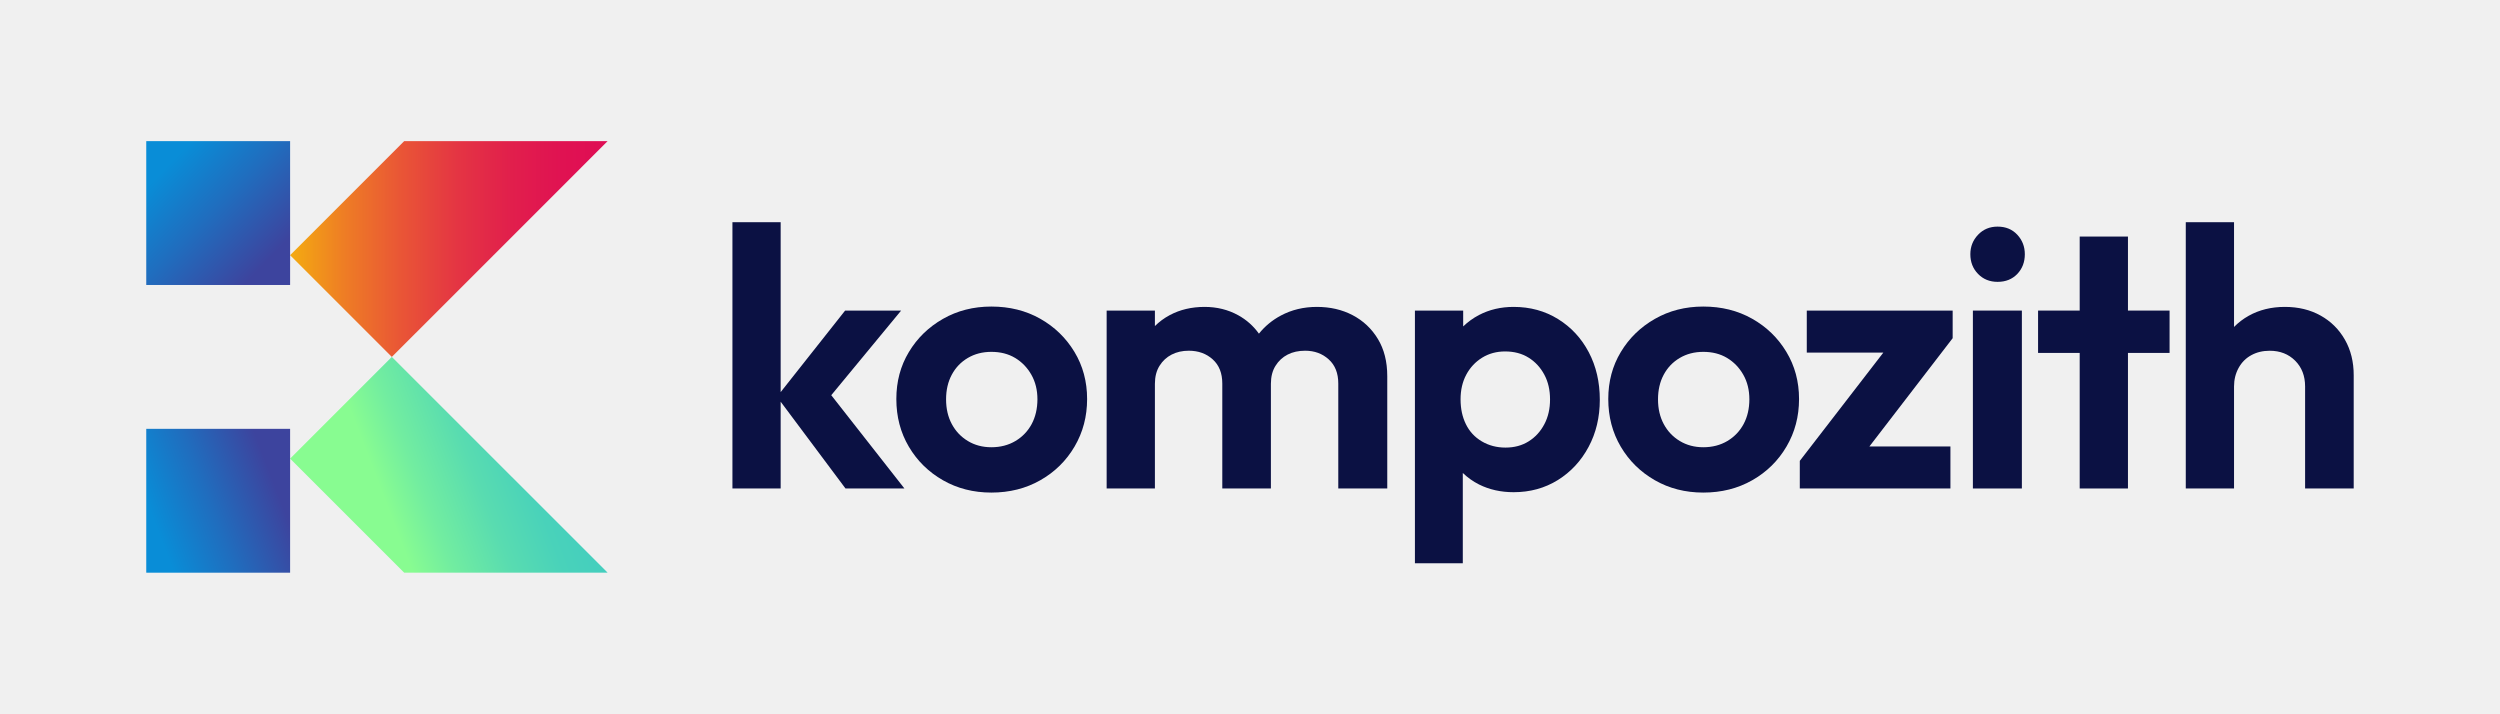
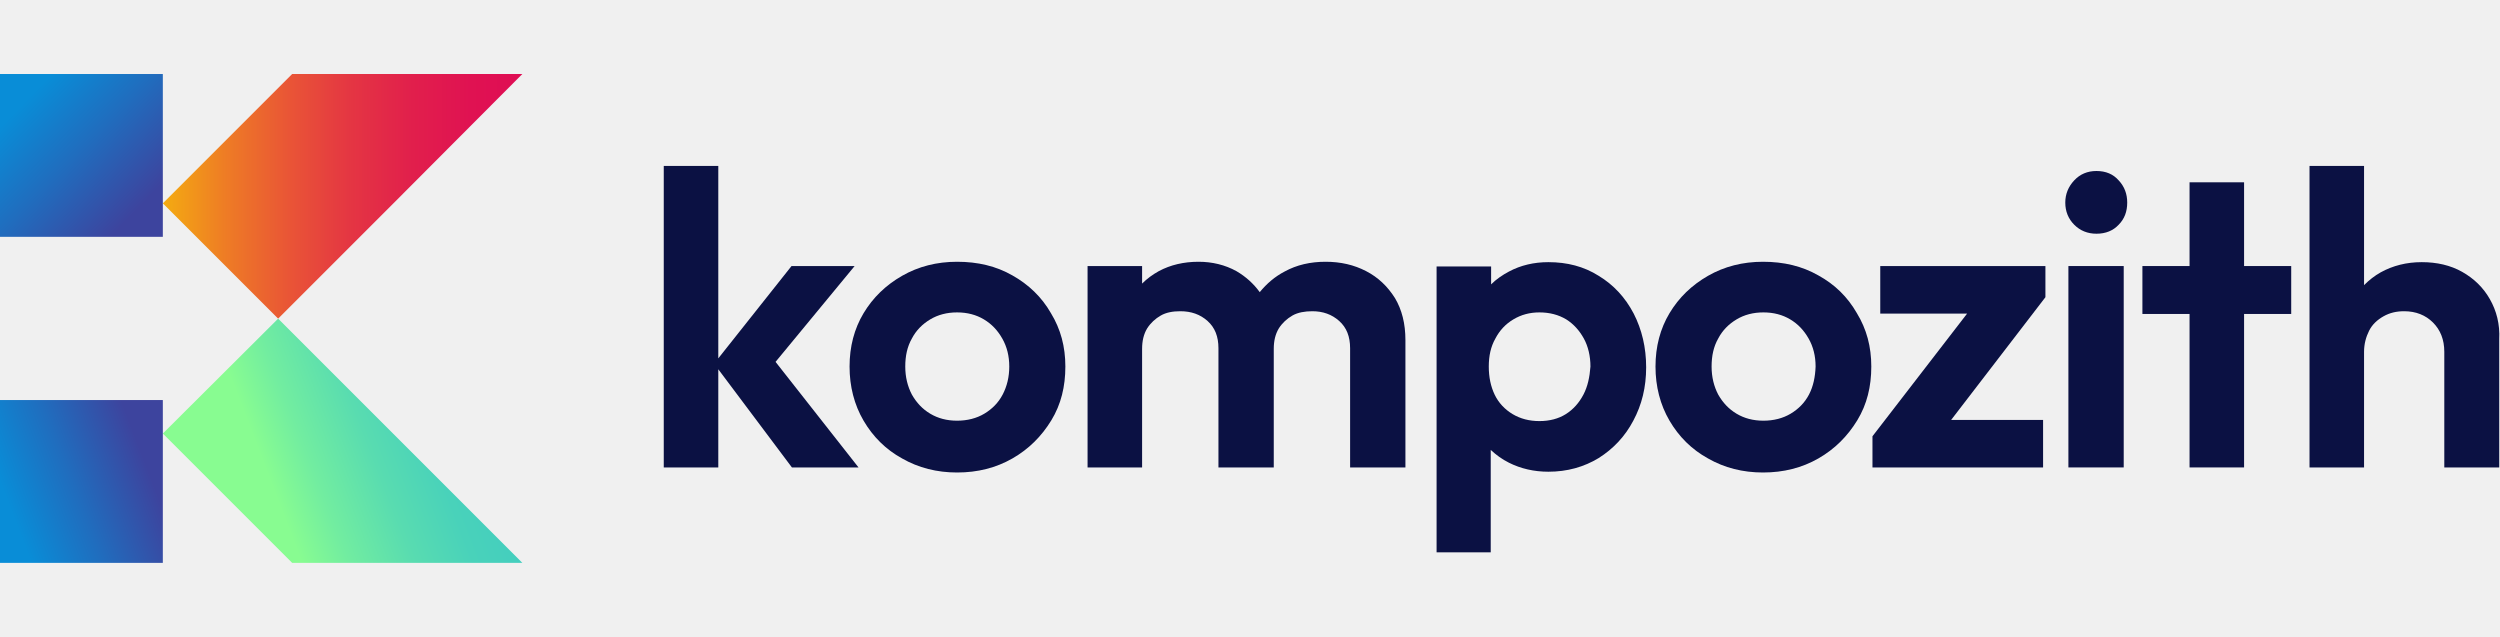
- <svg xmlns="http://www.w3.org/2000/svg" version="1.1" id="Calque_1" x="0px" y="0px" viewBox="0 0 726.79 207.51" style="enable-background:new 0 0 726.79 207.51;" xml:space="preserve">
+ <svg xmlns="http://www.w3.org/2000/svg" version="1.1" id="Calque_1" x="0px" y="0px" viewBox="0 0 641.8 163.5" style="enable-background:new 0 0 641.8 163.5;" xml:space="preserve">
  <style type="text/css">
- 	.st0{fill:#0B1143;}
- 	.st1{fill:url(#SVGID_1_);}
- 	.st2{fill:url(#SVGID_00000137823269881002099670000010547938805893047171_);}
- 	.st3{opacity:0.55;fill:url(#SVGID_00000082356540180231231500000000649942718037558432_);}
- 	.st4{opacity:0.55;fill:url(#SVGID_00000127025382788656295300000018297560100621530543_);}
- 	.st5{fill:url(#SVGID_00000106831573400821159530000009933302294351486115_);}
- 	.st6{opacity:0.55;fill:url(#SVGID_00000069379795217820567470000014278355648542897054_);}
- 	.st7{fill:url(#SVGID_00000098903282824202958780000016585367867267277479_);}
- 	.st8{fill:url(#SVGID_00000121990542195257336800000003535000762415560854_);}
- 	.st9{fill:url(#SVGID_00000152983249406705486680000000584089556436727940_);}
- 	.st10{fill:url(#SVGID_00000023257754550924617200000007586699606666581671_);}
- 	.st11{fill:url(#SVGID_00000061439513060900506720000018444870346335718795_);}
- 	.st12{fill:url(#SVGID_00000078757130170285858470000006717862227524633733_);}
- 	.st13{fill:url(#SVGID_00000072265683119721892330000006575366001039042466_);}
- 	.st14{fill:url(#SVGID_00000125563381169426803210000011624515093788935349_);}
- 	.st15{fill:url(#SVGID_00000142155349547220205140000001614400407495618203_);}
- 	.st16{opacity:0.55;fill:url(#SVGID_00000135669553598580183010000002517989716697850245_);}
- 	.st17{fill:#FFFFFF;}
- 	.st18{fill:#383838;}
- 	.st19{fill:url(#SVGID_00000162325723218170097720000009910984784835392907_);}
- 	.st20{fill:url(#SVGID_00000130647901898491565750000001673113126274326971_);}
- 	.st21{fill:url(#SVGID_00000014618425341681834080000005938961414462744456_);}
- 	.st22{fill:url(#SVGID_00000027575121240060203500000008930905323607128736_);}
- 	.st23{fill:url(#SVGID_00000006667417847009506260000008950177763591886220_);}
- 	.st24{fill:url(#SVGID_00000120559404911414005510000012666466218262614935_);}
- 	.st25{fill:url(#SVGID_00000008149737611730860670000011731523353056057788_);}
- 	.st26{fill:url(#SVGID_00000149367801385722702880000010562440335938039463_);}
- 	.st27{fill:url(#SVGID_00000039824858598550016120000011145398123746585757_);}
- 	.st28{fill:url(#SVGID_00000157289250168263707510000016809924636670291608_);}
- 	.st29{fill:url(#SVGID_00000108281150803619429830000013385861152830941569_);}
- 	.st30{fill:url(#SVGID_00000137827447196576206150000002591503345608606606_);}
- 	.st31{fill:url(#SVGID_00000179639764953258963880000006961801049815582115_);}
- 	.st32{fill:url(#SVGID_00000003074366017003515110000013798917182853197754_);}
- 	.st33{fill:url(#SVGID_00000140003164832293160320000003474769534408100502_);}
- 	.st34{fill:url(#SVGID_00000114067290899284732320000006915177648051431614_);}
- 	.st35{fill:url(#SVGID_00000114756838615888302340000010904212957759260856_);}
- 	.st36{fill:url(#SVGID_00000178182708035620364870000016378089840310886287_);}
- 	.st37{fill:url(#SVGID_00000070104130385229313140000003103320073575619500_);}
- 	.st38{fill:url(#SVGID_00000109019671911871621890000005411076624355837615_);}
- 	.st39{fill:url(#SVGID_00000124852939185662136270000004389839508075880383_);}
- 	.st40{fill:url(#SVGID_00000066503834708795983680000004778528674916932772_);}
- 	.st41{fill:url(#SVGID_00000143610823184878644590000005906516983010236863_);}
- 	.st42{fill:url(#SVGID_00000115491109485785499300000014577877076567266210_);}
- 	.st43{fill:url(#SVGID_00000160148294269032911160000005369245601906782348_);}
- 	.st44{fill:url(#SVGID_00000003095781256286499800000010731233497792858254_);}
- 	.st45{fill:url(#SVGID_00000030448558002461068090000010230053166157881263_);}
- 	.st46{fill:url(#SVGID_00000009550778891136019630000012075629197158971577_);}
- 	.st47{fill:url(#SVGID_00000096767855270054899900000002709988026201002419_);}
- 	.st48{fill:url(#SVGID_00000130610371156371301280000008953783571526970758_);}
- 	.st49{fill:url(#SVGID_00000127040666024158934980000017242557443385461168_);}
- 	.st50{fill:url(#SVGID_00000117641912731384671000000006004562130211486640_);}
- 	.st51{fill:url(#SVGID_00000061461085792977883720000013745004118433366409_);}
- 	.st52{fill:url(#SVGID_00000094582170364802960260000004809812557827243942_);}
- 	.st53{fill:url(#SVGID_00000022543894743974564040000003659724440013900218_);}
- 	.st54{fill:url(#SVGID_00000070108188447145659800000005498386725272503690_);}
- 	.st55{fill:url(#SVGID_00000117646459970594435420000010680345595301325473_);}
- 	.st56{fill:url(#SVGID_00000065761485764874370230000002906941599517472946_);}
- 	.st57{fill:url(#SVGID_00000002374908863621218370000017698873869930617487_);}
- 	.st58{fill:url(#SVGID_00000055696919999506586510000000759565801195221659_);}
+ 	.st0{fill:url(#SVGID_1_);}
+ 	.st1{fill:url(#SVGID_2_);}
+ 	.st2{fill:url(#SVGID_3_);}
+ 	.st3{fill:url(#SVGID_4_);}
+ 	.st4{fill:#0B1143;}
</style>
  <g>
-     <linearGradient id="SVGID_1_" gradientUnits="userSpaceOnUse" x1="84.339" y1="72.392" x2="176.641" y2="72.392">
+     <linearGradient id="SVGID_1_" gradientUnits="userSpaceOnUse" x1="41.82" y1="115.605" x2="134.12" y2="115.605" gradientTransform="matrix(1 0 0 -1 0 166)">
      <stop offset="0" style="stop-color:#F4AB11" />
      <stop offset="0.174" style="stop-color:#EE7C25" />
      <stop offset="0.351" style="stop-color:#E95536" />
      <stop offset="0.526" style="stop-color:#E43543" />
      <stop offset="0.695" style="stop-color:#E11F4C" />
      <stop offset="0.856" style="stop-color:#E01252" />
      <stop offset="1" style="stop-color:#DF0D54" />
    </linearGradient>
-     <polygon class="st1" points="176.64,41.03 143.48,74.19 113.91,103.76 113.91,103.76 84.34,74.19 117.5,41.03  " />
-     <linearGradient id="SVGID_00000119829823572575167380000008937278912665691276_" gradientUnits="userSpaceOnUse" x1="92.766" y1="155.278" x2="162.119" y2="128.655">
+     <polygon class="st0" points="134.1,19 101,52.2 71.4,81.8 71.4,81.8 41.8,52.2 75,19  " />
+     <linearGradient id="SVGID_2_" gradientUnits="userSpaceOnUse" x1="50.245" y1="32.723" x2="119.6" y2="59.346" gradientTransform="matrix(1 0 0 -1 0 166)">
      <stop offset="0.288" style="stop-color:#88FC91" />
      <stop offset="0.437" style="stop-color:#72EDA0" />
      <stop offset="0.65" style="stop-color:#59DCB0" />
      <stop offset="0.844" style="stop-color:#49D2BA" />
      <stop offset="1" style="stop-color:#44CEBE" />
    </linearGradient>
-     <polygon style="fill:url(#SVGID_00000119829823572575167380000008937278912665691276_);" points="176.64,166.48 117.5,166.48    84.34,133.33 113.91,103.76 113.91,103.76  " />
-     <linearGradient id="SVGID_00000160877003667278538670000010221286678540050591_" gradientUnits="userSpaceOnUse" x1="42.161" y1="41.398" x2="84.698" y2="82.475">
+     <polygon class="st1" points="134.1,144.5 75,144.5 41.8,111.3 71.4,81.8 71.4,81.8  " />
+     <linearGradient id="SVGID_3_" gradientUnits="userSpaceOnUse" x1="-0.358" y1="146.599" x2="42.178" y2="105.521" gradientTransform="matrix(1 0 0 -1 0 166)">
      <stop offset="0.16" style="stop-color:#098DD7" />
      <stop offset="0.477" style="stop-color:#206DBE" />
      <stop offset="0.837" style="stop-color:#3D449E" />
    </linearGradient>
-     <rect x="42.52" y="41.03" style="fill:url(#SVGID_00000160877003667278538670000010221286678540050591_);" width="41.82" height="41.82" />
-     <linearGradient id="SVGID_00000109750315371131364650000011669760235441969333_" gradientUnits="userSpaceOnUse" x1="37.098" y1="155.683" x2="87.538" y2="136.321">
+     <rect y="19" class="st2" width="41.8" height="41.8" />
+     <linearGradient id="SVGID_4_" gradientUnits="userSpaceOnUse" x1="-5.42" y1="32.313" x2="45.021" y2="51.675" gradientTransform="matrix(1 0 0 -1 0 166)">
      <stop offset="0.16" style="stop-color:#098DD7" />
      <stop offset="0.477" style="stop-color:#206DBE" />
      <stop offset="0.837" style="stop-color:#3D449E" />
    </linearGradient>
-     <rect x="42.52" y="124.67" style="fill:url(#SVGID_00000109750315371131364650000011669760235441969333_);" width="41.82" height="41.82" />
+     <rect y="102.7" class="st3" width="41.8" height="41.8" />
    <g>
      <g>
-         <polygon class="st0" points="261.97,90.29 245.69,90.29 226.95,113.99 226.95,64.59 212.93,64.59 212.93,142.01 226.95,142.01      226.95,116.78 245.8,142.01 262.93,142.01 241.66,114.89    " />
-         <path class="st0" d="M302.39,92.65c-4.18-2.36-8.91-3.53-14.19-3.53c-5.21,0-9.9,1.2-14.08,3.59c-4.18,2.39-7.48,5.6-9.9,9.64     c-2.43,4.03-3.64,8.58-3.64,13.65c0,5.14,1.21,9.76,3.64,13.87c2.43,4.11,5.73,7.35,9.9,9.74c4.18,2.39,8.87,3.59,14.08,3.59     c5.28,0,10.03-1.19,14.24-3.59c4.21-2.39,7.53-5.66,9.96-9.8c2.43-4.14,3.64-8.74,3.64-13.81c0-5.07-1.23-9.64-3.69-13.71     C309.88,98.21,306.56,95,302.39,92.65z M299.93,123.27c-1.11,2.07-2.68,3.71-4.71,4.93c-2.04,1.21-4.37,1.82-7.01,1.82     c-2.57,0-4.86-0.61-6.85-1.82c-2-1.21-3.55-2.85-4.66-4.93c-1.11-2.07-1.66-4.46-1.66-7.17c0-2.71,0.55-5.1,1.66-7.17     c1.11-2.07,2.66-3.69,4.66-4.87c2-1.18,4.28-1.77,6.85-1.77c2.64,0,4.94,0.59,6.91,1.77c1.96,1.18,3.53,2.8,4.71,4.87     c1.18,2.07,1.77,4.46,1.77,7.17C301.59,118.81,301.03,121.2,299.93,123.27z" />
-         <path class="st0" d="M393.24,91.63c-3.07-1.61-6.53-2.41-10.39-2.41c-3.86,0-7.35,0.84-10.49,2.52c-2.5,1.33-4.62,3.09-6.37,5.26     c-1.6-2.23-3.61-4.03-6.05-5.37c-2.93-1.61-6.18-2.41-9.74-2.41c-3.78,0-7.17,0.8-10.17,2.41c-1.61,0.86-3.03,1.92-4.28,3.16     v-4.5h-14.03v51.72h14.03V111.6c0-2.07,0.44-3.82,1.34-5.25c0.89-1.43,2.07-2.52,3.53-3.27c1.46-0.75,3.12-1.12,4.98-1.12     c2.78,0,5.1,0.84,6.96,2.52c1.86,1.68,2.78,4.02,2.78,7.01v30.52h14.13V111.6c0-2.07,0.44-3.82,1.34-5.25     c0.89-1.43,2.07-2.52,3.53-3.27c1.46-0.75,3.16-1.12,5.09-1.12c2.71,0,5,0.84,6.85,2.52c1.86,1.68,2.78,4.02,2.78,7.01v30.52     h14.24v-32.66c0-4.21-0.91-7.82-2.73-10.81C398.76,95.54,396.31,93.24,393.24,91.63z" />
-         <path class="st0" d="M452.94,92.75c-3.82-2.36-8.12-3.53-12.9-3.53c-3.71,0-7.07,0.79-10.07,2.36c-1.74,0.91-3.26,2.03-4.6,3.32     v-4.6h-14.03v73.45h13.92v-26.25c1.37,1.31,2.92,2.44,4.71,3.34c3,1.5,6.35,2.25,10.07,2.25c4.78,0,9.06-1.18,12.85-3.53     c3.78-2.36,6.76-5.57,8.94-9.64c2.18-4.07,3.26-8.64,3.26-13.71c0-5.14-1.07-9.74-3.21-13.81     C459.73,98.32,456.75,95.11,452.94,92.75z M448.97,123.32c-1.11,2.11-2.62,3.77-4.55,4.98c-1.93,1.22-4.18,1.82-6.75,1.82     s-4.87-0.61-6.91-1.82c-2.04-1.21-3.57-2.87-4.6-4.98c-1.04-2.1-1.55-4.51-1.55-7.23c0-2.71,0.55-5.1,1.66-7.17     c1.11-2.07,2.64-3.71,4.6-4.93c1.96-1.21,4.19-1.82,6.69-1.82c2.64,0,4.93,0.61,6.85,1.82c1.93,1.21,3.44,2.86,4.55,4.93     c1.11,2.07,1.66,4.46,1.66,7.17C450.63,118.81,450.08,121.22,448.97,123.32z" />
-         <path class="st0" d="M509.36,92.65c-4.18-2.36-8.91-3.53-14.19-3.53c-5.21,0-9.9,1.2-14.08,3.59c-4.18,2.39-7.48,5.6-9.9,9.64     c-2.43,4.03-3.64,8.58-3.64,13.65c0,5.14,1.21,9.76,3.64,13.87c2.43,4.11,5.73,7.35,9.9,9.74c4.17,2.39,8.87,3.59,14.08,3.59     c5.28,0,10.03-1.19,14.24-3.59c4.21-2.39,7.53-5.66,9.96-9.8c2.43-4.14,3.64-8.74,3.64-13.81c0-5.07-1.23-9.64-3.69-13.71     C516.86,98.21,513.54,95,509.36,92.65z M506.9,123.27c-1.11,2.07-2.68,3.71-4.71,4.93c-2.04,1.21-4.37,1.82-7.01,1.82     c-2.57,0-4.85-0.61-6.85-1.82c-2-1.21-3.55-2.85-4.66-4.93c-1.11-2.07-1.66-4.46-1.66-7.17c0-2.71,0.55-5.1,1.66-7.17     c1.11-2.07,2.66-3.69,4.66-4.87c2-1.18,4.28-1.77,6.85-1.77c2.64,0,4.94,0.59,6.91,1.77c1.96,1.18,3.53,2.8,4.71,4.87     c1.18,2.07,1.77,4.46,1.77,7.17C508.56,118.81,508.01,121.2,506.9,123.27z" />
-         <polygon class="st0" points="525.26,102.5 547.52,102.5 523.23,133.98 523.23,142.01 567.02,142.01 567.02,129.8 543.46,129.8      567.67,98.32 567.67,90.29 525.26,90.29    " />
-         <rect x="573.55" y="90.29" class="st0" width="14.24" height="51.72" />
-         <path class="st0" d="M580.73,65.88c-2.29,0-4.18,0.79-5.67,2.36c-1.5,1.57-2.25,3.46-2.25,5.67c0,2.29,0.75,4.2,2.25,5.73     c1.5,1.54,3.39,2.3,5.67,2.3c2.36,0,4.26-0.77,5.73-2.3c1.46-1.53,2.19-3.44,2.19-5.73c0-2.21-0.73-4.1-2.19-5.67     C584.99,66.66,583.08,65.88,580.73,65.88z" />
-         <polygon class="st0" points="618.63,68.77 604.6,68.77 604.6,90.29 592.5,90.29 592.5,102.6 604.6,102.6 604.6,142.01      618.63,142.01 618.63,102.6 630.73,102.6 630.73,90.29 618.63,90.29    " />
-         <path class="st0" d="M681.7,98.75c-1.71-3-4.07-5.34-7.07-7.01c-3-1.68-6.46-2.52-10.39-2.52c-3.93,0-7.43,0.86-10.49,2.57     c-1.62,0.9-3.04,2-4.28,3.26V64.59h-14.03v77.42h14.03v-29.66c0-2,0.45-3.8,1.34-5.41c0.89-1.61,2.12-2.84,3.69-3.69     c1.57-0.86,3.35-1.28,5.35-1.28c3,0,5.46,0.96,7.39,2.89c1.93,1.93,2.89,4.43,2.89,7.49v29.66h14.13v-32.87     C684.27,105.21,683.41,101.75,681.7,98.75z" />
+         <polygon class="st4" points="219.4,68.3 203.2,68.3 184.4,92 184.4,42.6 170.4,42.6 170.4,120 184.4,120 184.4,94.8 203.3,120      220.4,120 199.1,92.9    " />
+         <path class="st4" d="M259.9,70.7c-4.2-2.4-8.9-3.5-14.2-3.5c-5.2,0-9.9,1.2-14.1,3.6s-7.5,5.6-9.9,9.6c-2.4,4-3.6,8.6-3.6,13.7     c0,5.1,1.2,9.8,3.6,13.9c2.4,4.1,5.7,7.4,9.9,9.7c4.2,2.4,8.9,3.6,14.1,3.6c5.3,0,10-1.2,14.2-3.6c4.2-2.4,7.5-5.7,10-9.8     s3.6-8.7,3.6-13.8s-1.2-9.6-3.7-13.7C267.4,76.2,264,73,259.9,70.7z M257.4,101.3c-1.1,2.1-2.7,3.7-4.7,4.9c-2,1.2-4.4,1.8-7,1.8     c-2.6,0-4.9-0.6-6.9-1.8c-2-1.2-3.5-2.8-4.7-4.9c-1.1-2.1-1.7-4.5-1.7-7.2s0.5-5.1,1.7-7.2c1.1-2.1,2.7-3.7,4.7-4.9     s4.3-1.8,6.9-1.8c2.6,0,4.9,0.6,6.9,1.8c2,1.2,3.5,2.8,4.7,4.9s1.8,4.5,1.8,7.2C259.1,96.8,258.5,99.2,257.4,101.3z" />
+         <path class="st4" d="M350.7,69.6c-3.1-1.6-6.5-2.4-10.4-2.4c-3.9,0-7.4,0.8-10.5,2.5c-2.5,1.3-4.6,3.1-6.4,5.3     c-1.6-2.2-3.6-4-6-5.4c-2.9-1.6-6.2-2.4-9.7-2.4c-3.8,0-7.2,0.8-10.2,2.4c-1.6,0.9-3,1.9-4.3,3.2v-4.5h-14V120h14V89.6     c0-2.1,0.4-3.8,1.3-5.3c0.9-1.4,2.1-2.5,3.5-3.3s3.1-1.1,5-1.1c2.8,0,5.1,0.8,7,2.5s2.8,4,2.8,7V120H327V89.6     c0-2.1,0.4-3.8,1.3-5.3c0.9-1.4,2.1-2.5,3.5-3.3s3.2-1.1,5.1-1.1c2.7,0,5,0.8,6.9,2.5c1.9,1.7,2.8,4,2.8,7V120h14.2V87.3     c0-4.2-0.9-7.8-2.7-10.8C356.2,73.5,353.8,71.2,350.7,69.6z" />
+         <path class="st4" d="M410.4,70.8c-3.8-2.4-8.1-3.5-12.9-3.5c-3.7,0-7.1,0.8-10.1,2.4c-1.7,0.9-3.3,2-4.6,3.3v-4.6h-14v73.4h13.9     v-26.3c1.4,1.3,2.9,2.4,4.7,3.3c3,1.5,6.4,2.3,10.1,2.3c4.8,0,9.1-1.2,12.9-3.5c3.8-2.4,6.8-5.6,8.9-9.6     c2.2-4.1,3.3-8.6,3.3-13.7c0-5.1-1.1-9.7-3.2-13.8C417.2,76.3,414.2,73.1,410.4,70.8z M406.5,101.3c-1.1,2.1-2.6,3.8-4.5,5     c-1.9,1.2-4.2,1.8-6.8,1.8s-4.9-0.6-6.9-1.8c-2-1.2-3.6-2.9-4.6-5c-1-2.1-1.5-4.5-1.5-7.2c0-2.7,0.5-5.1,1.7-7.2     c1.1-2.1,2.6-3.7,4.6-4.9c2-1.2,4.2-1.8,6.7-1.8c2.6,0,4.9,0.6,6.9,1.8c1.9,1.2,3.4,2.9,4.5,4.9s1.7,4.5,1.7,7.2     C408.1,96.8,407.6,99.2,406.5,101.3z" />
+         <path class="st4" d="M466.8,70.7c-4.2-2.4-8.9-3.5-14.2-3.5c-5.2,0-9.9,1.2-14.1,3.6s-7.5,5.6-9.9,9.6c-2.4,4-3.6,8.6-3.6,13.7     c0,5.1,1.2,9.8,3.6,13.9c2.4,4.1,5.7,7.4,9.9,9.7c4.2,2.4,8.9,3.6,14.1,3.6c5.3,0,10-1.2,14.2-3.6c4.2-2.4,7.5-5.7,10-9.8     s3.6-8.7,3.6-13.8s-1.2-9.6-3.7-13.7C474.3,76.2,471,73,466.8,70.7z M464.4,101.3c-1.1,2.1-2.7,3.7-4.7,4.9c-2,1.2-4.4,1.8-7,1.8     c-2.6,0-4.9-0.6-6.9-1.8c-2-1.2-3.5-2.8-4.7-4.9c-1.1-2.1-1.7-4.5-1.7-7.2s0.5-5.1,1.7-7.2c1.1-2.1,2.7-3.7,4.7-4.9     s4.3-1.8,6.9-1.8c2.6,0,4.9,0.6,6.9,1.8c2,1.2,3.5,2.8,4.7,4.9s1.8,4.5,1.8,7.2C466,96.8,465.5,99.2,464.4,101.3z" />
+         <polygon class="st4" points="482.7,80.5 505,80.5 480.7,112 480.7,120 524.5,120 524.5,107.8 500.9,107.8 525.1,76.3 525.1,68.3      482.7,68.3    " />
+         <rect x="531" y="68.3" class="st4" width="14.2" height="51.7" />
+         <path class="st4" d="M538.2,43.9c-2.3,0-4.2,0.8-5.7,2.4c-1.5,1.6-2.3,3.5-2.3,5.7c0,2.3,0.8,4.2,2.3,5.7     c1.5,1.5,3.4,2.3,5.7,2.3c2.4,0,4.3-0.8,5.7-2.3c1.5-1.5,2.2-3.4,2.2-5.7c0-2.2-0.7-4.1-2.2-5.7     C542.5,44.7,540.6,43.9,538.2,43.9z" />
+         <polygon class="st4" points="576.1,46.8 562.1,46.8 562.1,68.3 550,68.3 550,80.6 562.1,80.6 562.1,120 576.1,120 576.1,80.6      588.2,80.6 588.2,68.3 576.1,68.3    " />
+         <path class="st4" d="M639.2,76.8c-1.7-3-4.1-5.3-7.1-7c-3-1.7-6.5-2.5-10.4-2.5s-7.4,0.9-10.5,2.6c-1.6,0.9-3,2-4.3,3.3V42.6h-14     V120h14V90.3c0-2,0.5-3.8,1.3-5.4s2.1-2.8,3.7-3.7c1.6-0.9,3.3-1.3,5.3-1.3c3,0,5.5,1,7.4,2.9s2.9,4.4,2.9,7.5V120h14.1V87.1     C641.8,83.2,640.9,79.8,639.2,76.8z" />
      </g>
    </g>
  </g>
</svg>
